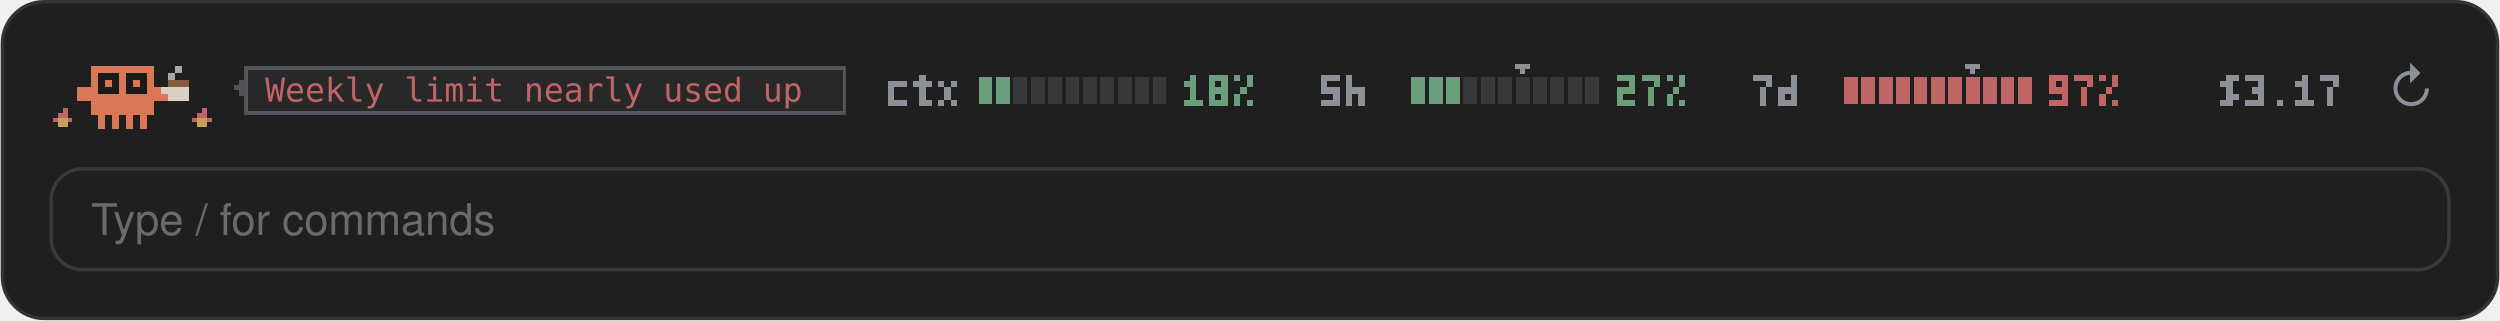
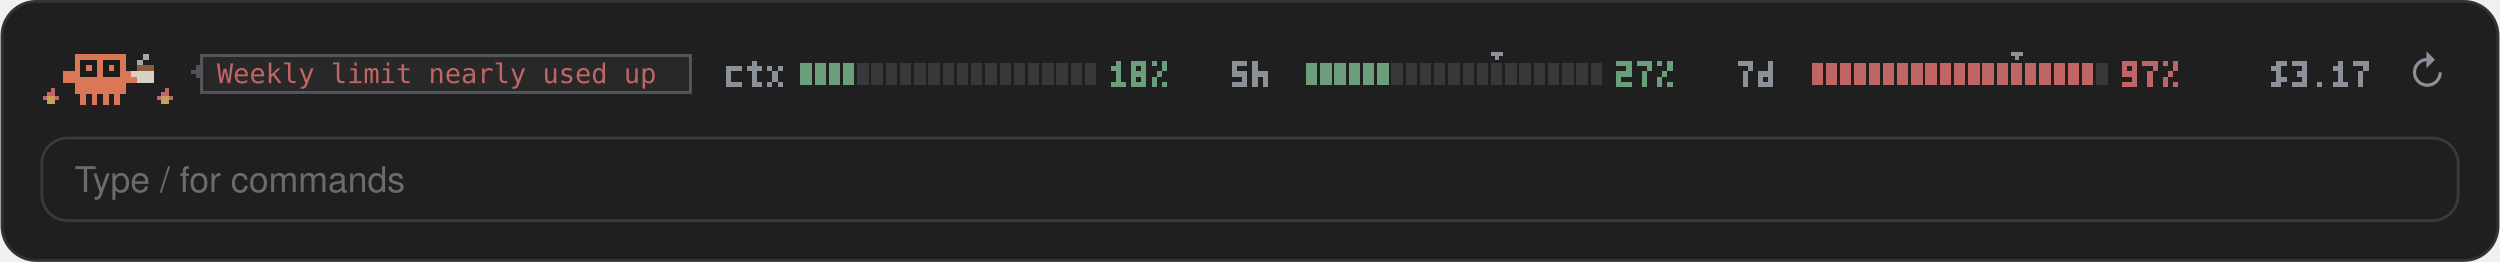
- <svg xmlns="http://www.w3.org/2000/svg" width="898" height="115" viewBox="0 0 718 92">
-   <rect x="0.5" y="0.5" width="717" height="91" rx="12" fill="#1f1f1f" stroke="#333" />
-   <svg x="14" y="14" width="660" height="24" viewBox="0 0 660 24" shape-rendering="crispEdges">
+ <svg xmlns="http://www.w3.org/2000/svg" width="1098" height="115" viewBox="0 0 878 92">
+   <rect x="0.5" y="0.5" width="877" height="91" rx="12" fill="#1f1f1f" stroke="#333" />
+   <svg x="14" y="14" width="820" height="24" viewBox="0 0 820 24" shape-rendering="crispEdges">
    <g transform="translate(8 5)">
      <path d="M6 14h2v2h-2zM10 14h2v2h-2zM14 14h2v2h-2zM18 14h2v2h-2zM6 16h2v2h-2zM10 16h2v2h-2zM14 16h2v2h-2zM18 16h2v2h-2z" fill="#D97757" />
      <path d="M4 0h2v2h-2zM6 0h2v2h-2zM8 0h2v2h-2zM10 0h2v2h-2zM12 0h2v2h-2zM14 0h2v2h-2zM16 0h2v2h-2zM18 0h2v2h-2zM20 0h2v2h-2zM4 2h2v2h-2zM6 2h2v2h-2zM8 2h2v2h-2zM10 2h2v2h-2zM12 2h2v2h-2zM14 2h2v2h-2zM16 2h2v2h-2zM18 2h2v2h-2zM20 2h2v2h-2zM4 4h2v2h-2zM6 4h2v2h-2zM8 4h2v2h-2zM10 4h2v2h-2zM12 4h2v2h-2zM14 4h2v2h-2zM16 4h2v2h-2zM18 4h2v2h-2zM20 4h2v2h-2zM4 6h2v2h-2zM6 6h2v2h-2zM8 6h2v2h-2zM10 6h2v2h-2zM12 6h2v2h-2zM14 6h2v2h-2zM16 6h2v2h-2zM18 6h2v2h-2zM20 6h2v2h-2zM4 8h2v2h-2zM6 8h2v2h-2zM8 8h2v2h-2zM10 8h2v2h-2zM12 8h2v2h-2zM14 8h2v2h-2zM16 8h2v2h-2zM18 8h2v2h-2zM20 8h2v2h-2zM4 10h2v2h-2zM6 10h2v2h-2zM8 10h2v2h-2zM10 10h2v2h-2zM12 10h2v2h-2zM14 10h2v2h-2zM16 10h2v2h-2zM18 10h2v2h-2zM20 10h2v2h-2zM4 12h2v2h-2zM6 12h2v2h-2zM8 12h2v2h-2zM10 12h2v2h-2zM12 12h2v2h-2zM14 12h2v2h-2zM16 12h2v2h-2zM18 12h2v2h-2zM20 12h2v2h-2z" fill="#D97757" />
      <path d="M6 2h2v2h-2zM8 2h2v2h-2zM10 2h2v2h-2zM14 2h2v2h-2zM16 2h2v2h-2zM18 2h2v2h-2zM6 4h2v2h-2zM10 4h2v2h-2zM14 4h2v2h-2zM18 4h2v2h-2zM6 6h2v2h-2zM8 6h2v2h-2zM10 6h2v2h-2zM14 6h2v2h-2zM16 6h2v2h-2zM18 6h2v2h-2z" fill="#1b1b1b" />
      <path d="M0 6h2v2h-2zM2 6h2v2h-2zM22 6h2v2h-2zM24 6h2v2h-2zM0 8h2v2h-2zM2 8h2v2h-2zM22 8h2v2h-2zM24 8h2v2h-2z" fill="#D97757" />
      <path d="M26 4h2v2h-2zM28 4h2v2h-2zM30 4h2v2h-2z" fill="#8a5a3c" />
      <path d="M24 6h2v2h-2zM26 6h2v2h-2zM28 6h2v2h-2zM30 6h2v2h-2zM26 8h2v2h-2zM28 8h2v2h-2zM30 8h2v2h-2z" fill="#d8d0c4" />
      <g>
        <path d="M28 0h2v2h-2zM26 2h2v2h-2z" fill="#a8a8a8" />
        <animate attributeName="opacity" values="1;0" keyTimes="0;0.5" calcMode="discrete" dur="1.6s" repeatCount="indefinite" />
      </g>
      <g opacity="0">
        <path d="M26 0h2v2h-2zM28 2h2v2h-2z" fill="#a8a8a8" />
        <animate attributeName="opacity" values="0;1" keyTimes="0;0.5" calcMode="discrete" dur="1.6s" repeatCount="indefinite" />
      </g>
      <g>
        <path d="M-4.2 12h1.4v1.4h-1.4zM-5.6 13.4h1.4v1.4h-1.4zM-4.2 13.4h1.4v1.4h-1.4zM-7 14.8h1.4v1.4h-1.4zM-2.8 14.8h1.4v1.4h-1.4z" fill="#c06565" />
        <path d="M-5.6 14.8h1.4v1.4h-1.4zM-4.2 14.8h1.4v1.4h-1.4zM-5.6 16.2h1.4v1.4h-1.4zM-4.2 16.2h1.4v1.4h-1.4z" fill="#c4a05a" />
        <animate attributeName="opacity" values="1;0" keyTimes="0;0.5" calcMode="discrete" dur="1s" repeatCount="indefinite" />
      </g>
      <g opacity="0">
        <path d="M-5.6 12h1.4v1.4h-1.4zM-5.6 13.4h1.4v1.4h-1.4zM-4.2 13.4h1.4v1.4h-1.4zM-7 14.8h1.4v1.4h-1.4zM-2.8 14.8h1.4v1.4h-1.4z" fill="#c06565" />
        <path d="M-5.6 14.8h1.4v1.4h-1.4zM-4.2 14.8h1.4v1.4h-1.4zM-5.6 16.2h1.4v1.4h-1.4zM-4.2 16.2h1.4v1.4h-1.4z" fill="#c4a05a" />
        <animate attributeName="opacity" values="0;1" keyTimes="0;0.5" calcMode="discrete" dur="1s" repeatCount="indefinite" />
      </g>
      <g>
        <path d="M35.8 12h1.4v1.4h-1.4zM34.4 13.4h1.4v1.4h-1.4zM35.8 13.4h1.4v1.4h-1.4zM33 14.8h1.4v1.4h-1.4zM37.2 14.8h1.4v1.4h-1.4z" fill="#c06565" />
        <path d="M34.4 14.8h1.4v1.4h-1.4zM35.8 14.8h1.4v1.4h-1.4zM34.4 16.2h1.4v1.4h-1.4zM35.8 16.2h1.4v1.4h-1.4z" fill="#c4a05a" />
        <animate attributeName="opacity" values="1;0" keyTimes="0;0.5" calcMode="discrete" dur="1s" repeatCount="indefinite" />
      </g>
      <g opacity="0">
        <path d="M34.4 12h1.4v1.4h-1.4zM34.4 13.4h1.4v1.4h-1.4zM35.8 13.4h1.4v1.4h-1.4zM33 14.8h1.4v1.4h-1.4zM37.2 14.8h1.4v1.4h-1.4z" fill="#c06565" />
        <path d="M34.4 14.8h1.4v1.4h-1.4zM35.8 14.8h1.4v1.4h-1.4zM34.4 16.2h1.4v1.4h-1.4zM35.8 16.2h1.4v1.4h-1.4z" fill="#c4a05a" />
        <animate attributeName="opacity" values="0;1" keyTimes="0;0.5" calcMode="discrete" dur="1s" repeatCount="indefinite" />
      </g>
    </g>
    <g transform="translate(56 0)">
      <path d="M-1.5 9h1.5v1.5h-1.5zM-3 10.5h1.5v1.5h-1.5zM-1.5 10.5h1.5v1.5h-1.5zM-1.5 12h1.5v1.5h-1.5z" fill="#8b9099" opacity="0.45" />
      <rect x="0.5" y="5.5" width="172" height="13" fill="#8b9099" fill-opacity="0.08" stroke="#8b9099" stroke-opacity="0.45" />
      <text x="6" y="15.2" fill="#c06565" style="font: 500 9.5px ui-monospace, SFMono-Regular, Menlo, monospace">Weekly limit nearly used up</text>
    </g>
    <g transform="translate(241 0)">
      <path d="M0 9.3h1.8v1.8h-1.8zM1.8 9.3h1.8v1.8h-1.8zM3.6 9.3h1.8v1.8h-1.8zM0 11.1h1.8v1.8h-1.8zM0 12.9h1.8v1.8h-1.8zM0 14.7h1.8v1.8h-1.8zM1.8 14.7h1.8v1.8h-1.8zM3.6 14.7h1.8v1.8h-1.8zM9 7.5h1.8v1.8h-1.8zM7.2 9.3h1.8v1.8h-1.8zM9 9.3h1.8v1.8h-1.8zM10.8 9.3h1.8v1.8h-1.8zM9 11.1h1.8v1.8h-1.8zM9 12.9h1.8v1.8h-1.8zM9 14.7h1.8v1.8h-1.8zM10.8 14.7h1.8v1.8h-1.8zM14.4 9.3h1.8v1.8h-1.8zM18 9.3h1.8v1.8h-1.8zM16.2 11.1h1.8v1.8h-1.8zM16.2 12.9h1.8v1.8h-1.8zM14.4 14.7h1.8v1.8h-1.8zM18 14.7h1.8v1.8h-1.8z" fill="#8b9099" />
      <g transform="translate(26 0)">
-         <path d="M10 8h4v8h-4zM15 8h4v8h-4zM20 8h4v8h-4zM25 8h4v8h-4zM30 8h4v8h-4zM35 8h4v8h-4zM40 8h4v8h-4zM45 8h4v8h-4zM50 8h4v8h-4z" fill="#8b9099" opacity="0.22" />
-         <path d="M0 8h4v8h-4zM5 8h4v8h-4z" fill="#6b9e7a" />
+         <path d="M20 8h4v8h-4zM25 8h4v8h-4zM30 8h4v8h-4zM35 8h4v8h-4zM40 8h4v8h-4zM45 8h4v8h-4zM50 8h4v8h-4zM55 8h4v8h-4zM60 8h4v8h-4zM65 8h4v8h-4zM70 8h4v8h-4zM75 8h4v8h-4zM80 8h4v8h-4zM85 8h4v8h-4zM90 8h4v8h-4zM95 8h4v8h-4zM100 8h4v8h-4z" fill="#8b9099" opacity="0.22" />
+         <path d="M0 8h4v8h-4zM5 8h4v8h-4zM10 8h4v8h-4zM15 8h4v8h-4z" fill="#6b9e7a" />
        <path d="M0 8h4v8h-4z" fill="#fff" opacity="0">
          <animate attributeName="opacity" values="0;0.45;0" keyTimes="0;0.33;0.67" calcMode="discrete" dur="360ms" fill="freeze" />
        </path>
        <path d="M5 8h4v8h-4z" fill="#fff" opacity="0">
          <animate attributeName="opacity" values="0;0.45;0" keyTimes="0;0.38;0.69" calcMode="discrete" dur="390ms" fill="freeze" />
        </path>
-         <path d="M5 8h4v8h-4z" fill="#fff" opacity="0">
+         <path d="M10 8h4v8h-4z" fill="#fff" opacity="0">
+           <animate attributeName="opacity" values="0;0.45;0" keyTimes="0;0.43;0.71" calcMode="discrete" dur="420ms" fill="freeze" />
+         </path>
+         <path d="M15 8h4v8h-4z" fill="#fff" opacity="0">
+           <animate attributeName="opacity" values="0;0.45;0" keyTimes="0;0.47;0.73" calcMode="discrete" dur="450ms" fill="freeze" />
+         </path>
+         <path d="M15 8h4v8h-4z" fill="#fff" opacity="0">
          <animate attributeName="opacity" values="0;0.25" keyTimes="0;0.5" calcMode="discrete" dur="2s" repeatCount="indefinite" />
        </path>
      </g>
-       <path d="M86.8 7.5h1.8v1.8h-1.8zM85 9.3h1.8v1.8h-1.8zM86.8 9.3h1.8v1.8h-1.8zM86.8 11.1h1.8v1.8h-1.8zM86.8 12.9h1.8v1.8h-1.8zM85 14.7h1.8v1.8h-1.8zM86.8 14.7h1.8v1.8h-1.8zM88.6 14.7h1.8v1.8h-1.8zM92.2 7.5h1.8v1.8h-1.8zM94 7.5h1.8v1.8h-1.8zM95.8 7.5h1.8v1.8h-1.8zM92.2 9.3h1.8v1.8h-1.8zM95.8 9.3h1.8v1.8h-1.8zM92.2 11.1h1.8v1.8h-1.8zM94 11.1h1.8v1.8h-1.8zM95.8 11.1h1.8v1.8h-1.8zM92.2 12.9h1.8v1.8h-1.8zM95.8 12.9h1.8v1.8h-1.8zM92.2 14.7h1.8v1.8h-1.8zM94 14.7h1.8v1.8h-1.8zM95.8 14.7h1.8v1.8h-1.8zM99.4 7.5h1.8v1.8h-1.8zM103 7.5h1.8v1.8h-1.8zM103 9.3h1.8v1.8h-1.8zM101.2 11.1h1.8v1.8h-1.8zM99.4 12.9h1.8v1.8h-1.8zM99.4 14.7h1.8v1.8h-1.8zM103 14.7h1.8v1.8h-1.8z" fill="#6b9e7a" />
+       <path d="M136.8 7.5h1.8v1.8h-1.8zM135 9.3h1.8v1.8h-1.8zM136.8 9.3h1.8v1.8h-1.8zM136.8 11.1h1.8v1.8h-1.8zM136.8 12.9h1.8v1.8h-1.8zM135 14.7h1.8v1.8h-1.8zM136.8 14.7h1.8v1.8h-1.8zM138.6 14.7h1.8v1.8h-1.8zM142.2 7.5h1.8v1.8h-1.8zM144 7.5h1.8v1.8h-1.8zM145.8 7.5h1.8v1.8h-1.8zM142.2 9.3h1.8v1.8h-1.8zM145.8 9.3h1.8v1.8h-1.8zM142.2 11.1h1.8v1.8h-1.8zM144 11.1h1.8v1.8h-1.8zM145.8 11.1h1.8v1.8h-1.8zM142.2 12.9h1.8v1.8h-1.8zM145.8 12.9h1.8v1.8h-1.8zM142.2 14.7h1.8v1.8h-1.8zM144 14.7h1.8v1.8h-1.8zM145.8 14.7h1.8v1.8h-1.8zM149.4 7.5h1.8v1.8h-1.8zM153 7.5h1.8v1.8h-1.8zM153 9.3h1.8v1.8h-1.8zM151.2 11.1h1.8v1.8h-1.8zM149.4 12.9h1.8v1.8h-1.8zM149.4 14.7h1.8v1.8h-1.8zM153 14.7h1.8v1.8h-1.8z" fill="#6b9e7a" />
    </g>
-     <g transform="translate(365.33 0)">
+     <g transform="translate(418.67 0)">
      <path d="M0 7.5h1.8v1.8h-1.8zM1.8 7.5h1.8v1.8h-1.8zM3.6 7.5h1.8v1.8h-1.8zM0 9.3h1.8v1.8h-1.8zM0 11.1h1.8v1.8h-1.8zM1.8 11.1h1.8v1.8h-1.8zM3.6 11.1h1.8v1.8h-1.8zM3.6 12.9h1.8v1.8h-1.8zM0 14.7h1.8v1.8h-1.8zM1.8 14.7h1.8v1.8h-1.8zM3.6 14.7h1.8v1.8h-1.8zM7.2 7.5h1.8v1.8h-1.8zM7.2 9.3h1.8v1.8h-1.8zM7.2 11.1h1.8v1.8h-1.8zM9 11.1h1.8v1.8h-1.8zM10.8 11.1h1.8v1.8h-1.8zM7.2 12.9h1.8v1.8h-1.8zM10.8 12.9h1.8v1.8h-1.8zM7.2 14.7h1.8v1.8h-1.8zM10.8 14.7h1.8v1.8h-1.8z" fill="#8b9099" />
      <g transform="translate(26 0)">
-         <path d="M15 8h4v8h-4zM20 8h4v8h-4zM25 8h4v8h-4zM30 8h4v8h-4zM35 8h4v8h-4zM40 8h4v8h-4zM45 8h4v8h-4zM50 8h4v8h-4z" fill="#8b9099" opacity="0.22" />
-         <path d="M0 8h4v8h-4zM5 8h4v8h-4zM10 8h4v8h-4z" fill="#6b9e7a" />
+         <path d="M30 8h4v8h-4zM35 8h4v8h-4zM40 8h4v8h-4zM45 8h4v8h-4zM50 8h4v8h-4zM55 8h4v8h-4zM60 8h4v8h-4zM65 8h4v8h-4zM70 8h4v8h-4zM75 8h4v8h-4zM80 8h4v8h-4zM85 8h4v8h-4zM90 8h4v8h-4zM95 8h4v8h-4zM100 8h4v8h-4z" fill="#8b9099" opacity="0.22" />
+         <path d="M0 8h4v8h-4zM5 8h4v8h-4zM10 8h4v8h-4zM15 8h4v8h-4zM20 8h4v8h-4zM25 8h4v8h-4z" fill="#6b9e7a" />
        <path d="M0 8h4v8h-4z" fill="#fff" opacity="0">
          <animate attributeName="opacity" values="0;0.45;0" keyTimes="0;0.52;0.76" calcMode="discrete" dur="500ms" fill="freeze" />
        </path>
        <path d="M5 8h4v8h-4z" fill="#fff" opacity="0">
          <animate attributeName="opacity" values="0;0.45;0" keyTimes="0;0.55;0.77" calcMode="discrete" dur="530ms" fill="freeze" />
        </path>
        <path d="M10 8h4v8h-4z" fill="#fff" opacity="0">
          <animate attributeName="opacity" values="0;0.45;0" keyTimes="0;0.57;0.79" calcMode="discrete" dur="560ms" fill="freeze" />
        </path>
-         <path d="M10 8h4v8h-4z" fill="#fff" opacity="0">
+         <path d="M15 8h4v8h-4z" fill="#fff" opacity="0">
+           <animate attributeName="opacity" values="0;0.45;0" keyTimes="0;0.59;0.8" calcMode="discrete" dur="590ms" fill="freeze" />
+         </path>
+         <path d="M20 8h4v8h-4z" fill="#fff" opacity="0">
+           <animate attributeName="opacity" values="0;0.45;0" keyTimes="0;0.61;0.81" calcMode="discrete" dur="620ms" fill="freeze" />
+         </path>
+         <path d="M25 8h4v8h-4z" fill="#fff" opacity="0">
+           <animate attributeName="opacity" values="0;0.45;0" keyTimes="0;0.63;0.82" calcMode="discrete" dur="650ms" fill="freeze" />
+         </path>
+         <path d="M25 8h4v8h-4z" fill="#fff" opacity="0">
          <animate attributeName="opacity" values="0;0.25" keyTimes="0;0.5" calcMode="discrete" dur="2s" repeatCount="indefinite" />
        </path>
-         <path d="M29.9 4.4h1.4v1.4h-1.4zM31.3 4.4h1.4v1.4h-1.4zM32.7 4.4h1.4v1.4h-1.4zM31.3 5.8h1.4v1.4h-1.4z" fill="#8b9099" />
+         <path d="M64.9 4.4h1.4v1.4h-1.4zM66.3 4.4h1.4v1.4h-1.4zM67.7 4.4h1.4v1.4h-1.4zM66.3 5.8h1.4v1.4h-1.4z" fill="#8b9099" />
      </g>
-       <path d="M85 7.5h1.8v1.8h-1.8zM86.8 7.5h1.8v1.8h-1.8zM88.6 7.5h1.8v1.8h-1.8zM88.6 9.3h1.8v1.8h-1.8zM85 11.1h1.8v1.8h-1.8zM86.8 11.1h1.8v1.8h-1.8zM88.6 11.1h1.8v1.8h-1.8zM85 12.9h1.8v1.8h-1.8zM85 14.7h1.8v1.8h-1.8zM86.8 14.7h1.8v1.8h-1.8zM88.6 14.7h1.8v1.8h-1.8zM92.2 7.5h1.8v1.8h-1.8zM94 7.5h1.8v1.8h-1.8zM95.8 7.5h1.8v1.8h-1.8zM95.8 9.3h1.8v1.8h-1.8zM94 11.1h1.8v1.8h-1.8zM94 12.9h1.8v1.8h-1.8zM94 14.7h1.8v1.8h-1.8zM99.4 7.5h1.8v1.8h-1.8zM103 7.5h1.8v1.8h-1.8zM103 9.3h1.8v1.8h-1.8zM101.2 11.1h1.8v1.8h-1.8zM99.4 12.9h1.8v1.8h-1.8zM99.4 14.7h1.8v1.8h-1.8zM103 14.7h1.8v1.8h-1.8z" fill="#6b9e7a" />
+       <path d="M135 7.5h1.8v1.8h-1.8zM136.8 7.5h1.8v1.8h-1.8zM138.6 7.5h1.8v1.8h-1.8zM138.6 9.3h1.8v1.8h-1.8zM135 11.1h1.8v1.8h-1.8zM136.8 11.1h1.8v1.8h-1.8zM138.6 11.1h1.8v1.8h-1.8zM135 12.9h1.8v1.8h-1.8zM135 14.7h1.8v1.8h-1.8zM136.8 14.7h1.8v1.8h-1.8zM138.6 14.7h1.8v1.8h-1.8zM142.2 7.5h1.8v1.8h-1.8zM144 7.5h1.8v1.8h-1.8zM145.8 7.5h1.8v1.8h-1.8zM145.8 9.3h1.8v1.8h-1.8zM144 11.1h1.8v1.8h-1.8zM144 12.9h1.8v1.8h-1.8zM144 14.7h1.8v1.8h-1.8zM149.4 7.5h1.8v1.8h-1.8zM153 7.5h1.8v1.8h-1.8zM153 9.3h1.8v1.8h-1.8zM151.2 11.1h1.8v1.8h-1.8zM149.4 12.9h1.8v1.8h-1.8zM149.4 14.7h1.8v1.8h-1.8zM153 14.7h1.8v1.8h-1.8z" fill="#6b9e7a" />
    </g>
-     <g transform="translate(489.67 0)">
+     <g transform="translate(596.33 0)">
      <path d="M0 7.5h1.8v1.8h-1.8zM1.8 7.5h1.8v1.8h-1.8zM3.6 7.5h1.8v1.8h-1.8zM3.6 9.3h1.8v1.8h-1.8zM1.8 11.1h1.8v1.8h-1.8zM1.8 12.9h1.8v1.8h-1.8zM1.8 14.7h1.8v1.8h-1.8zM10.8 7.5h1.8v1.8h-1.8zM10.8 9.3h1.8v1.8h-1.8zM7.2 11.1h1.8v1.8h-1.8zM9 11.1h1.8v1.8h-1.8zM10.8 11.1h1.8v1.8h-1.8zM7.2 12.9h1.8v1.8h-1.8zM10.8 12.9h1.8v1.8h-1.8zM7.2 14.7h1.8v1.8h-1.8zM9 14.7h1.8v1.8h-1.8zM10.8 14.7h1.8v1.8h-1.8z" fill="#8b9099" />
      <g transform="translate(26 0)">
-         <path d="" fill="#8b9099" opacity="0.22" />
-         <path d="M0 8h4v8h-4zM5 8h4v8h-4zM10 8h4v8h-4zM15 8h4v8h-4zM20 8h4v8h-4zM25 8h4v8h-4zM30 8h4v8h-4zM35 8h4v8h-4zM40 8h4v8h-4zM45 8h4v8h-4zM50 8h4v8h-4z" fill="#c06565" />
+         <path d="M100 8h4v8h-4z" fill="#8b9099" opacity="0.22" />
+         <path d="M0 8h4v8h-4zM5 8h4v8h-4zM10 8h4v8h-4zM15 8h4v8h-4zM20 8h4v8h-4zM25 8h4v8h-4zM30 8h4v8h-4zM35 8h4v8h-4zM40 8h4v8h-4zM45 8h4v8h-4zM50 8h4v8h-4zM55 8h4v8h-4zM60 8h4v8h-4zM65 8h4v8h-4zM70 8h4v8h-4zM75 8h4v8h-4zM80 8h4v8h-4zM85 8h4v8h-4zM90 8h4v8h-4zM95 8h4v8h-4z" fill="#c06565" />
        <path d="M0 8h4v8h-4z" fill="#fff" opacity="0">
          <animate attributeName="opacity" values="0;0.45;0" keyTimes="0;0.63;0.81" calcMode="discrete" dur="640ms" fill="freeze" />
        </path>
        <path d="M5 8h4v8h-4z" fill="#fff" opacity="0">
          <animate attributeName="opacity" values="0;0.45;0" keyTimes="0;0.64;0.82" calcMode="discrete" dur="670ms" fill="freeze" />
        </path>
        <path d="M10 8h4v8h-4z" fill="#fff" opacity="0">
          <animate attributeName="opacity" values="0;0.45;0" keyTimes="0;0.66;0.83" calcMode="discrete" dur="700ms" fill="freeze" />
        </path>
        <path d="M15 8h4v8h-4z" fill="#fff" opacity="0">
          <animate attributeName="opacity" values="0;0.45;0" keyTimes="0;0.67;0.84" calcMode="discrete" dur="730ms" fill="freeze" />
        </path>
        <path d="M20 8h4v8h-4z" fill="#fff" opacity="0">
          <animate attributeName="opacity" values="0;0.45;0" keyTimes="0;0.68;0.84" calcMode="discrete" dur="760ms" fill="freeze" />
        </path>
        <path d="M25 8h4v8h-4z" fill="#fff" opacity="0">
          <animate attributeName="opacity" values="0;0.45;0" keyTimes="0;0.7;0.85" calcMode="discrete" dur="790ms" fill="freeze" />
        </path>
        <path d="M30 8h4v8h-4z" fill="#fff" opacity="0">
          <animate attributeName="opacity" values="0;0.45;0" keyTimes="0;0.71;0.85" calcMode="discrete" dur="820ms" fill="freeze" />
        </path>
        <path d="M35 8h4v8h-4z" fill="#fff" opacity="0">
          <animate attributeName="opacity" values="0;0.45;0" keyTimes="0;0.72;0.86" calcMode="discrete" dur="850ms" fill="freeze" />
        </path>
        <path d="M40 8h4v8h-4z" fill="#fff" opacity="0">
          <animate attributeName="opacity" values="0;0.45;0" keyTimes="0;0.73;0.86" calcMode="discrete" dur="880ms" fill="freeze" />
        </path>
        <path d="M45 8h4v8h-4z" fill="#fff" opacity="0">
          <animate attributeName="opacity" values="0;0.45;0" keyTimes="0;0.74;0.87" calcMode="discrete" dur="910ms" fill="freeze" />
        </path>
        <path d="M50 8h4v8h-4z" fill="#fff" opacity="0">
          <animate attributeName="opacity" values="0;0.45;0" keyTimes="0;0.74;0.87" calcMode="discrete" dur="940ms" fill="freeze" />
        </path>
-         <path d="M50 8h4v8h-4z" fill="#fff" opacity="0">
+         <path d="M55 8h4v8h-4z" fill="#fff" opacity="0">
+           <animate attributeName="opacity" values="0;0.45;0" keyTimes="0;0.75;0.88" calcMode="discrete" dur="970ms" fill="freeze" />
+         </path>
+         <path d="M60 8h4v8h-4z" fill="#fff" opacity="0">
+           <animate attributeName="opacity" values="0;0.45;0" keyTimes="0;0.76;0.88" calcMode="discrete" dur="1000ms" fill="freeze" />
+         </path>
+         <path d="M65 8h4v8h-4z" fill="#fff" opacity="0">
+           <animate attributeName="opacity" values="0;0.45;0" keyTimes="0;0.77;0.88" calcMode="discrete" dur="1030ms" fill="freeze" />
+         </path>
+         <path d="M70 8h4v8h-4z" fill="#fff" opacity="0">
+           <animate attributeName="opacity" values="0;0.45;0" keyTimes="0;0.77;0.89" calcMode="discrete" dur="1060ms" fill="freeze" />
+         </path>
+         <path d="M75 8h4v8h-4z" fill="#fff" opacity="0">
+           <animate attributeName="opacity" values="0;0.45;0" keyTimes="0;0.78;0.89" calcMode="discrete" dur="1090ms" fill="freeze" />
+         </path>
+         <path d="M80 8h4v8h-4z" fill="#fff" opacity="0">
+           <animate attributeName="opacity" values="0;0.45;0" keyTimes="0;0.79;0.89" calcMode="discrete" dur="1120ms" fill="freeze" />
+         </path>
+         <path d="M85 8h4v8h-4z" fill="#fff" opacity="0">
+           <animate attributeName="opacity" values="0;0.45;0" keyTimes="0;0.79;0.9" calcMode="discrete" dur="1150ms" fill="freeze" />
+         </path>
+         <path d="M90 8h4v8h-4z" fill="#fff" opacity="0">
+           <animate attributeName="opacity" values="0;0.45;0" keyTimes="0;0.8;0.9" calcMode="discrete" dur="1180ms" fill="freeze" />
+         </path>
+         <path d="M95 8h4v8h-4z" fill="#fff" opacity="0">
+           <animate attributeName="opacity" values="0;0.45;0" keyTimes="0;0.8;0.9" calcMode="discrete" dur="1210ms" fill="freeze" />
+         </path>
+         <path d="M95 8h4v8h-4z" fill="#fff" opacity="0">
          <animate attributeName="opacity" values="0;0.25" keyTimes="0;0.5" calcMode="discrete" dur="1.2s" repeatCount="indefinite" />
        </path>
-         <path d="M34.9 4.4h1.4v1.4h-1.4zM36.3 4.4h1.4v1.4h-1.4zM37.7 4.4h1.4v1.4h-1.4zM36.3 5.8h1.4v1.4h-1.4z" fill="#8b9099" />
+         <path d="M69.9 4.4h1.4v1.4h-1.4zM71.3 4.4h1.4v1.4h-1.4zM72.7 4.4h1.4v1.4h-1.4zM71.3 5.8h1.4v1.4h-1.4z" fill="#8b9099" />
      </g>
-       <path d="M85 7.5h1.8v1.8h-1.8zM86.8 7.5h1.8v1.8h-1.8zM88.6 7.5h1.8v1.8h-1.8zM85 9.3h1.8v1.8h-1.8zM88.6 9.3h1.8v1.8h-1.8zM85 11.1h1.8v1.8h-1.8zM86.8 11.1h1.8v1.8h-1.8zM88.6 11.1h1.8v1.8h-1.8zM88.6 12.9h1.8v1.8h-1.8zM85 14.7h1.8v1.8h-1.8zM86.8 14.7h1.8v1.8h-1.8zM88.6 14.7h1.8v1.8h-1.8zM92.2 7.5h1.8v1.8h-1.8zM94 7.5h1.8v1.8h-1.8zM95.8 7.5h1.8v1.8h-1.8zM95.8 9.3h1.8v1.8h-1.8zM94 11.1h1.8v1.8h-1.8zM94 12.9h1.8v1.8h-1.8zM94 14.7h1.8v1.8h-1.8zM99.4 7.5h1.8v1.8h-1.8zM103 7.5h1.8v1.8h-1.8zM103 9.3h1.8v1.8h-1.8zM101.2 11.1h1.8v1.8h-1.8zM99.4 12.9h1.8v1.8h-1.8zM99.4 14.7h1.8v1.8h-1.8zM103 14.7h1.8v1.8h-1.8z" fill="#c06565" />
+       <path d="M135 7.5h1.8v1.8h-1.8zM136.8 7.5h1.8v1.8h-1.8zM138.6 7.5h1.8v1.8h-1.8zM135 9.3h1.8v1.8h-1.8zM138.6 9.3h1.8v1.8h-1.8zM135 11.1h1.8v1.8h-1.8zM136.8 11.1h1.8v1.8h-1.8zM138.6 11.1h1.8v1.8h-1.8zM138.6 12.9h1.8v1.8h-1.8zM135 14.7h1.8v1.8h-1.8zM136.8 14.7h1.8v1.8h-1.8zM138.6 14.7h1.8v1.8h-1.8zM142.2 7.5h1.8v1.8h-1.8zM144 7.5h1.8v1.8h-1.8zM145.8 7.5h1.8v1.8h-1.8zM145.8 9.3h1.8v1.8h-1.8zM144 11.1h1.8v1.8h-1.8zM144 12.9h1.8v1.8h-1.8zM144 14.7h1.8v1.8h-1.8zM149.4 7.5h1.8v1.8h-1.8zM153 7.5h1.8v1.8h-1.8zM153 9.3h1.8v1.8h-1.8zM151.2 11.1h1.8v1.8h-1.8zM149.4 12.9h1.8v1.8h-1.8zM149.4 14.7h1.8v1.8h-1.8zM153 14.7h1.8v1.8h-1.8z" fill="#c06565" />
    </g>
-     <path d="M625.6 7.5h1.8v1.8h-1.8zM627.4 7.5h1.8v1.8h-1.8zM623.8 9.3h1.8v1.8h-1.8zM625.6 9.3h1.8v1.8h-1.8zM625.6 11.1h1.8v1.8h-1.8zM625.6 12.9h1.8v1.8h-1.8zM627.4 12.9h1.8v1.8h-1.8zM623.8 14.7h1.8v1.8h-1.8zM625.6 14.7h1.8v1.8h-1.8zM631 7.5h1.8v1.8h-1.8zM632.8 7.5h1.8v1.8h-1.8zM634.6 7.5h1.8v1.8h-1.8zM634.6 9.3h1.8v1.8h-1.8zM632.8 11.1h1.8v1.8h-1.8zM634.6 11.1h1.8v1.8h-1.8zM634.6 12.9h1.8v1.8h-1.8zM631 14.7h1.8v1.8h-1.8zM632.8 14.7h1.8v1.8h-1.8zM634.6 14.7h1.8v1.8h-1.8zM640 14.7h1.8v1.8h-1.8zM647.2 7.5h1.8v1.8h-1.8zM645.4 9.3h1.8v1.8h-1.8zM647.2 9.3h1.8v1.8h-1.8zM647.2 11.1h1.8v1.8h-1.8zM647.2 12.9h1.8v1.8h-1.8zM645.4 14.7h1.8v1.8h-1.8zM647.2 14.7h1.8v1.8h-1.8zM649 14.7h1.8v1.8h-1.8zM652.6 7.5h1.8v1.8h-1.8zM654.4 7.5h1.8v1.8h-1.8zM656.2 7.5h1.8v1.8h-1.8zM656.2 9.3h1.8v1.8h-1.8zM654.4 11.1h1.8v1.8h-1.8zM654.4 12.9h1.8v1.8h-1.8zM654.4 14.7h1.8v1.8h-1.8z" fill="#8b9099" />
+     <path d="M785.6 7.5h1.8v1.8h-1.8zM787.4 7.5h1.8v1.8h-1.8zM783.8 9.3h1.8v1.8h-1.8zM785.6 9.3h1.8v1.8h-1.8zM785.6 11.1h1.8v1.8h-1.8zM785.6 12.9h1.8v1.8h-1.8zM787.4 12.9h1.8v1.8h-1.8zM783.8 14.7h1.8v1.8h-1.8zM785.6 14.7h1.8v1.8h-1.8zM791 7.5h1.8v1.8h-1.8zM792.8 7.5h1.8v1.8h-1.8zM794.6 7.5h1.8v1.8h-1.8zM794.6 9.3h1.8v1.8h-1.8zM792.8 11.1h1.8v1.8h-1.8zM794.6 11.1h1.8v1.8h-1.8zM794.6 12.9h1.8v1.8h-1.8zM791 14.7h1.8v1.8h-1.8zM792.8 14.7h1.8v1.8h-1.8zM794.6 14.7h1.8v1.8h-1.8zM800 14.7h1.8v1.8h-1.8zM807.2 7.5h1.8v1.8h-1.8zM805.4 9.3h1.8v1.8h-1.8zM807.2 9.3h1.8v1.8h-1.8zM807.2 11.1h1.8v1.8h-1.8zM807.2 12.9h1.8v1.8h-1.8zM805.4 14.7h1.8v1.8h-1.8zM807.2 14.7h1.8v1.8h-1.8zM809 14.7h1.8v1.8h-1.8zM812.6 7.5h1.8v1.8h-1.8zM814.4 7.5h1.8v1.8h-1.8zM816.2 7.5h1.8v1.8h-1.8zM816.2 9.3h1.8v1.8h-1.8zM814.4 11.1h1.8v1.8h-1.8zM814.4 12.9h1.8v1.8h-1.8zM814.4 14.7h1.8v1.8h-1.8z" fill="#8b9099" />
  </svg>
-   <text x="686" y="30.5" fill="#8b9099" style="font: 14px -apple-system, 'Segoe UI', Helvetica, Arial, sans-serif">↻</text>
-   <rect x="14.5" y="48.5" width="689" height="29" rx="9" fill="none" stroke="#3a3a3a" />
+   <text x="846" y="30.5" fill="#8b9099" style="font: 14px -apple-system, 'Segoe UI', Helvetica, Arial, sans-serif">↻</text>
+   <rect x="14.5" y="48.5" width="849" height="29" rx="9" fill="none" stroke="#3a3a3a" />
  <text x="26" y="67.5" fill="#6b6b6b" style="font: 12.5px -apple-system, 'Segoe UI', Helvetica, Arial, sans-serif">Type / for commands</text>
</svg>
